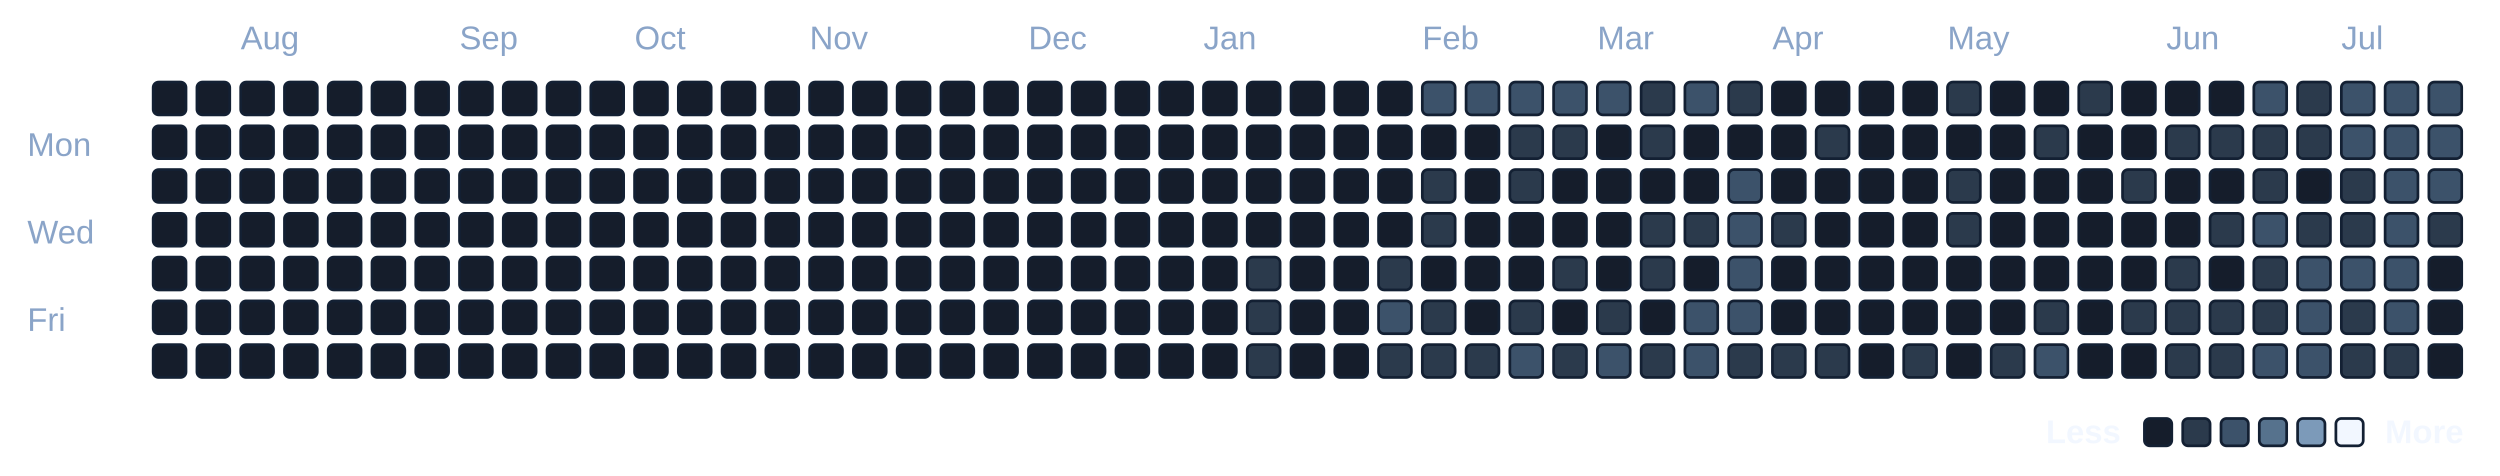
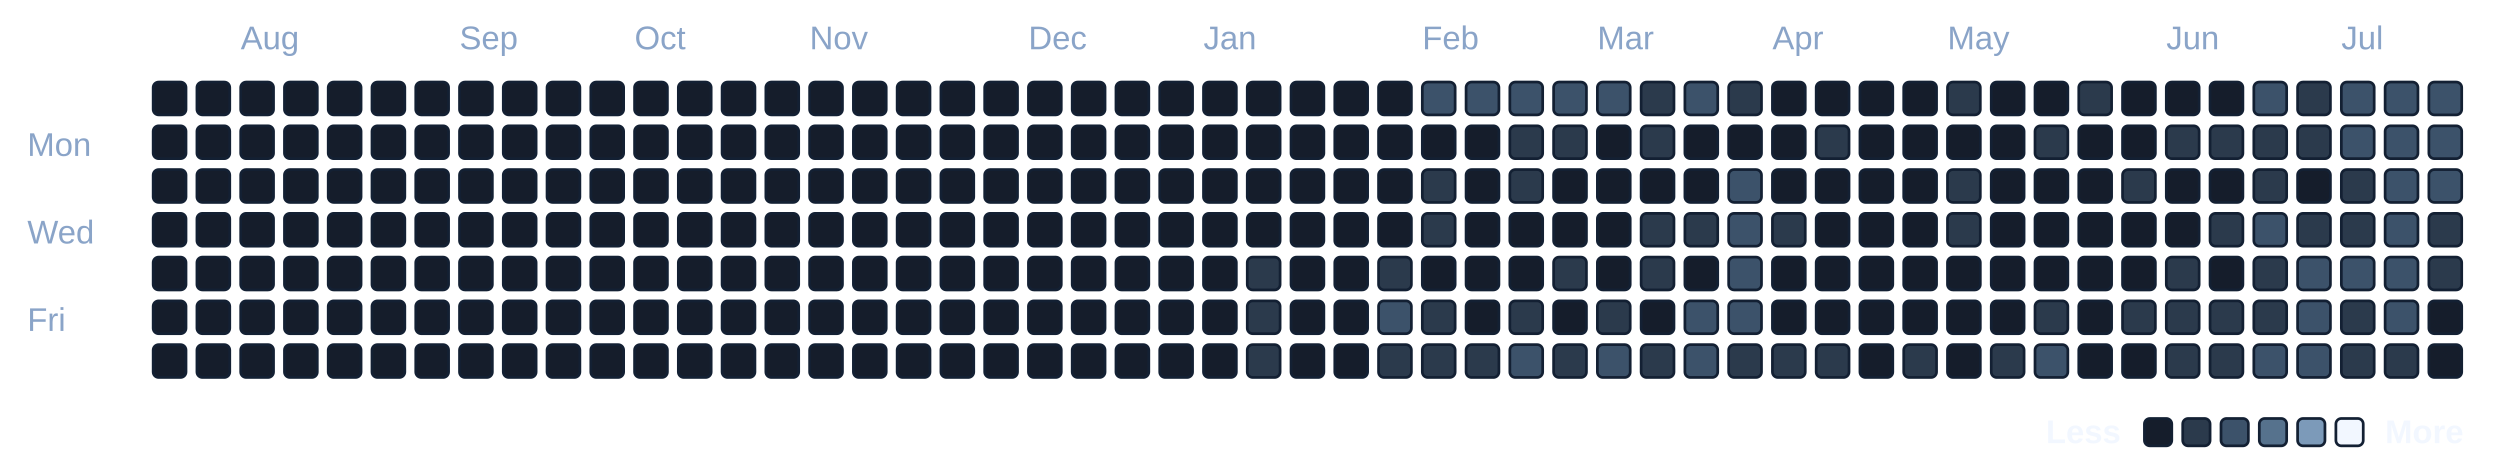
<svg xmlns="http://www.w3.org/2000/svg" baseProfile="tiny" height="174" version="1.2" width="914">
  <defs />
  <text fill="#8AA4C8" font-family="Segoe UI, Arial, sans-serif" font-size="12px" x="88" y="18">Aug</text>
  <text fill="#8AA4C8" font-family="Segoe UI, Arial, sans-serif" font-size="12px" x="168" y="18">Sep</text>
  <text fill="#8AA4C8" font-family="Segoe UI, Arial, sans-serif" font-size="12px" x="232" y="18">Oct</text>
  <text fill="#8AA4C8" font-family="Segoe UI, Arial, sans-serif" font-size="12px" x="296" y="18">Nov</text>
  <text fill="#8AA4C8" font-family="Segoe UI, Arial, sans-serif" font-size="12px" x="376" y="18">Dec</text>
  <text fill="#8AA4C8" font-family="Segoe UI, Arial, sans-serif" font-size="12px" x="440" y="18">Jan</text>
  <text fill="#8AA4C8" font-family="Segoe UI, Arial, sans-serif" font-size="12px" x="520" y="18">Feb</text>
  <text fill="#8AA4C8" font-family="Segoe UI, Arial, sans-serif" font-size="12px" x="584" y="18">Mar</text>
  <text fill="#8AA4C8" font-family="Segoe UI, Arial, sans-serif" font-size="12px" x="648" y="18">Apr</text>
  <text fill="#8AA4C8" font-family="Segoe UI, Arial, sans-serif" font-size="12px" x="712" y="18">May</text>
  <text fill="#8AA4C8" font-family="Segoe UI, Arial, sans-serif" font-size="12px" x="792" y="18">Jun</text>
  <text fill="#8AA4C8" font-family="Segoe UI, Arial, sans-serif" font-size="12px" x="856" y="18">Jul</text>
  <text fill="#8AA4C8" font-family="Segoe UI, Arial, sans-serif" font-size="12px" x="10" y="57">Mon</text>
  <text fill="#8AA4C8" font-family="Segoe UI, Arial, sans-serif" font-size="12px" x="10" y="89">Wed</text>
  <text fill="#8AA4C8" font-family="Segoe UI, Arial, sans-serif" font-size="12px" x="10" y="121">Fri</text>
  <rect fill="#151D2B" height="12" rx="2" ry="2" stroke="#132033" stroke-width="1" width="12" x="56" y="30" />
  <rect fill="#151D2B" height="12" rx="2" ry="2" stroke="#132033" stroke-width="1" width="12" x="56" y="46" />
  <rect fill="#151D2B" height="12" rx="2" ry="2" stroke="#132033" stroke-width="1" width="12" x="56" y="62" />
  <rect fill="#151D2B" height="12" rx="2" ry="2" stroke="#132033" stroke-width="1" width="12" x="56" y="78" />
  <rect fill="#151D2B" height="12" rx="2" ry="2" stroke="#132033" stroke-width="1" width="12" x="56" y="94" />
  <rect fill="#151D2B" height="12" rx="2" ry="2" stroke="#132033" stroke-width="1" width="12" x="56" y="110" />
  <rect fill="#151D2B" height="12" rx="2" ry="2" stroke="#132033" stroke-width="1" width="12" x="56" y="126" />
  <rect fill="#151D2B" height="12" rx="2" ry="2" stroke="#132033" stroke-width="1" width="12" x="72" y="30" />
  <rect fill="#151D2B" height="12" rx="2" ry="2" stroke="#132033" stroke-width="1" width="12" x="72" y="46" />
  <rect fill="#151D2B" height="12" rx="2" ry="2" stroke="#132033" stroke-width="1" width="12" x="72" y="62" />
  <rect fill="#151D2B" height="12" rx="2" ry="2" stroke="#132033" stroke-width="1" width="12" x="72" y="78" />
  <rect fill="#151D2B" height="12" rx="2" ry="2" stroke="#132033" stroke-width="1" width="12" x="72" y="94" />
  <rect fill="#151D2B" height="12" rx="2" ry="2" stroke="#132033" stroke-width="1" width="12" x="72" y="110" />
  <rect fill="#151D2B" height="12" rx="2" ry="2" stroke="#132033" stroke-width="1" width="12" x="72" y="126" />
  <rect fill="#151D2B" height="12" rx="2" ry="2" stroke="#132033" stroke-width="1" width="12" x="88" y="30" />
  <rect fill="#151D2B" height="12" rx="2" ry="2" stroke="#132033" stroke-width="1" width="12" x="88" y="46" />
  <rect fill="#151D2B" height="12" rx="2" ry="2" stroke="#132033" stroke-width="1" width="12" x="88" y="62" />
  <rect fill="#151D2B" height="12" rx="2" ry="2" stroke="#132033" stroke-width="1" width="12" x="88" y="78" />
  <rect fill="#151D2B" height="12" rx="2" ry="2" stroke="#132033" stroke-width="1" width="12" x="88" y="94" />
  <rect fill="#151D2B" height="12" rx="2" ry="2" stroke="#132033" stroke-width="1" width="12" x="88" y="110" />
  <rect fill="#151D2B" height="12" rx="2" ry="2" stroke="#132033" stroke-width="1" width="12" x="88" y="126" />
  <rect fill="#151D2B" height="12" rx="2" ry="2" stroke="#132033" stroke-width="1" width="12" x="104" y="30" />
  <rect fill="#151D2B" height="12" rx="2" ry="2" stroke="#132033" stroke-width="1" width="12" x="104" y="46" />
  <rect fill="#151D2B" height="12" rx="2" ry="2" stroke="#132033" stroke-width="1" width="12" x="104" y="62" />
  <rect fill="#151D2B" height="12" rx="2" ry="2" stroke="#132033" stroke-width="1" width="12" x="104" y="78" />
  <rect fill="#151D2B" height="12" rx="2" ry="2" stroke="#132033" stroke-width="1" width="12" x="104" y="94" />
  <rect fill="#151D2B" height="12" rx="2" ry="2" stroke="#132033" stroke-width="1" width="12" x="104" y="110" />
  <rect fill="#151D2B" height="12" rx="2" ry="2" stroke="#132033" stroke-width="1" width="12" x="104" y="126" />
  <rect fill="#151D2B" height="12" rx="2" ry="2" stroke="#132033" stroke-width="1" width="12" x="120" y="30" />
  <rect fill="#151D2B" height="12" rx="2" ry="2" stroke="#132033" stroke-width="1" width="12" x="120" y="46" />
  <rect fill="#151D2B" height="12" rx="2" ry="2" stroke="#132033" stroke-width="1" width="12" x="120" y="62" />
  <rect fill="#151D2B" height="12" rx="2" ry="2" stroke="#132033" stroke-width="1" width="12" x="120" y="78" />
  <rect fill="#151D2B" height="12" rx="2" ry="2" stroke="#132033" stroke-width="1" width="12" x="120" y="94" />
  <rect fill="#151D2B" height="12" rx="2" ry="2" stroke="#132033" stroke-width="1" width="12" x="120" y="110" />
  <rect fill="#151D2B" height="12" rx="2" ry="2" stroke="#132033" stroke-width="1" width="12" x="120" y="126" />
  <rect fill="#151D2B" height="12" rx="2" ry="2" stroke="#132033" stroke-width="1" width="12" x="136" y="30" />
  <rect fill="#151D2B" height="12" rx="2" ry="2" stroke="#132033" stroke-width="1" width="12" x="136" y="46" />
  <rect fill="#151D2B" height="12" rx="2" ry="2" stroke="#132033" stroke-width="1" width="12" x="136" y="62" />
  <rect fill="#151D2B" height="12" rx="2" ry="2" stroke="#132033" stroke-width="1" width="12" x="136" y="78" />
  <rect fill="#151D2B" height="12" rx="2" ry="2" stroke="#132033" stroke-width="1" width="12" x="136" y="94" />
  <rect fill="#151D2B" height="12" rx="2" ry="2" stroke="#132033" stroke-width="1" width="12" x="136" y="110" />
  <rect fill="#151D2B" height="12" rx="2" ry="2" stroke="#132033" stroke-width="1" width="12" x="136" y="126" />
  <rect fill="#151D2B" height="12" rx="2" ry="2" stroke="#132033" stroke-width="1" width="12" x="152" y="30" />
  <rect fill="#151D2B" height="12" rx="2" ry="2" stroke="#132033" stroke-width="1" width="12" x="152" y="46" />
  <rect fill="#151D2B" height="12" rx="2" ry="2" stroke="#132033" stroke-width="1" width="12" x="152" y="62" />
  <rect fill="#151D2B" height="12" rx="2" ry="2" stroke="#132033" stroke-width="1" width="12" x="152" y="78" />
  <rect fill="#151D2B" height="12" rx="2" ry="2" stroke="#132033" stroke-width="1" width="12" x="152" y="94" />
  <rect fill="#151D2B" height="12" rx="2" ry="2" stroke="#132033" stroke-width="1" width="12" x="152" y="110" />
  <rect fill="#151D2B" height="12" rx="2" ry="2" stroke="#132033" stroke-width="1" width="12" x="152" y="126" />
  <rect fill="#151D2B" height="12" rx="2" ry="2" stroke="#132033" stroke-width="1" width="12" x="168" y="30" />
  <rect fill="#151D2B" height="12" rx="2" ry="2" stroke="#132033" stroke-width="1" width="12" x="168" y="46" />
  <rect fill="#151D2B" height="12" rx="2" ry="2" stroke="#132033" stroke-width="1" width="12" x="168" y="62" />
  <rect fill="#151D2B" height="12" rx="2" ry="2" stroke="#132033" stroke-width="1" width="12" x="168" y="78" />
  <rect fill="#151D2B" height="12" rx="2" ry="2" stroke="#132033" stroke-width="1" width="12" x="168" y="94" />
  <rect fill="#151D2B" height="12" rx="2" ry="2" stroke="#132033" stroke-width="1" width="12" x="168" y="110" />
  <rect fill="#151D2B" height="12" rx="2" ry="2" stroke="#132033" stroke-width="1" width="12" x="168" y="126" />
  <rect fill="#151D2B" height="12" rx="2" ry="2" stroke="#132033" stroke-width="1" width="12" x="184" y="30" />
  <rect fill="#151D2B" height="12" rx="2" ry="2" stroke="#132033" stroke-width="1" width="12" x="184" y="46" />
  <rect fill="#151D2B" height="12" rx="2" ry="2" stroke="#132033" stroke-width="1" width="12" x="184" y="62" />
  <rect fill="#151D2B" height="12" rx="2" ry="2" stroke="#132033" stroke-width="1" width="12" x="184" y="78" />
  <rect fill="#151D2B" height="12" rx="2" ry="2" stroke="#132033" stroke-width="1" width="12" x="184" y="94" />
  <rect fill="#151D2B" height="12" rx="2" ry="2" stroke="#132033" stroke-width="1" width="12" x="184" y="110" />
  <rect fill="#151D2B" height="12" rx="2" ry="2" stroke="#132033" stroke-width="1" width="12" x="184" y="126" />
  <rect fill="#151D2B" height="12" rx="2" ry="2" stroke="#132033" stroke-width="1" width="12" x="200" y="30" />
  <rect fill="#151D2B" height="12" rx="2" ry="2" stroke="#132033" stroke-width="1" width="12" x="200" y="46" />
  <rect fill="#151D2B" height="12" rx="2" ry="2" stroke="#132033" stroke-width="1" width="12" x="200" y="62" />
  <rect fill="#151D2B" height="12" rx="2" ry="2" stroke="#132033" stroke-width="1" width="12" x="200" y="78" />
  <rect fill="#151D2B" height="12" rx="2" ry="2" stroke="#132033" stroke-width="1" width="12" x="200" y="94" />
  <rect fill="#151D2B" height="12" rx="2" ry="2" stroke="#132033" stroke-width="1" width="12" x="200" y="110" />
  <rect fill="#151D2B" height="12" rx="2" ry="2" stroke="#132033" stroke-width="1" width="12" x="200" y="126" />
  <rect fill="#151D2B" height="12" rx="2" ry="2" stroke="#132033" stroke-width="1" width="12" x="216" y="30" />
  <rect fill="#151D2B" height="12" rx="2" ry="2" stroke="#132033" stroke-width="1" width="12" x="216" y="46" />
  <rect fill="#151D2B" height="12" rx="2" ry="2" stroke="#132033" stroke-width="1" width="12" x="216" y="62" />
  <rect fill="#151D2B" height="12" rx="2" ry="2" stroke="#132033" stroke-width="1" width="12" x="216" y="78" />
  <rect fill="#151D2B" height="12" rx="2" ry="2" stroke="#132033" stroke-width="1" width="12" x="216" y="94" />
  <rect fill="#151D2B" height="12" rx="2" ry="2" stroke="#132033" stroke-width="1" width="12" x="216" y="110" />
  <rect fill="#151D2B" height="12" rx="2" ry="2" stroke="#132033" stroke-width="1" width="12" x="216" y="126" />
  <rect fill="#151D2B" height="12" rx="2" ry="2" stroke="#132033" stroke-width="1" width="12" x="232" y="30" />
  <rect fill="#151D2B" height="12" rx="2" ry="2" stroke="#132033" stroke-width="1" width="12" x="232" y="46" />
  <rect fill="#151D2B" height="12" rx="2" ry="2" stroke="#132033" stroke-width="1" width="12" x="232" y="62" />
  <rect fill="#151D2B" height="12" rx="2" ry="2" stroke="#132033" stroke-width="1" width="12" x="232" y="78" />
  <rect fill="#151D2B" height="12" rx="2" ry="2" stroke="#132033" stroke-width="1" width="12" x="232" y="94" />
  <rect fill="#151D2B" height="12" rx="2" ry="2" stroke="#132033" stroke-width="1" width="12" x="232" y="110" />
  <rect fill="#151D2B" height="12" rx="2" ry="2" stroke="#132033" stroke-width="1" width="12" x="232" y="126" />
  <rect fill="#151D2B" height="12" rx="2" ry="2" stroke="#132033" stroke-width="1" width="12" x="248" y="30" />
  <rect fill="#151D2B" height="12" rx="2" ry="2" stroke="#132033" stroke-width="1" width="12" x="248" y="46" />
  <rect fill="#151D2B" height="12" rx="2" ry="2" stroke="#132033" stroke-width="1" width="12" x="248" y="62" />
  <rect fill="#151D2B" height="12" rx="2" ry="2" stroke="#132033" stroke-width="1" width="12" x="248" y="78" />
  <rect fill="#151D2B" height="12" rx="2" ry="2" stroke="#132033" stroke-width="1" width="12" x="248" y="94" />
  <rect fill="#151D2B" height="12" rx="2" ry="2" stroke="#132033" stroke-width="1" width="12" x="248" y="110" />
  <rect fill="#151D2B" height="12" rx="2" ry="2" stroke="#132033" stroke-width="1" width="12" x="248" y="126" />
  <rect fill="#151D2B" height="12" rx="2" ry="2" stroke="#132033" stroke-width="1" width="12" x="264" y="30" />
  <rect fill="#151D2B" height="12" rx="2" ry="2" stroke="#132033" stroke-width="1" width="12" x="264" y="46" />
  <rect fill="#151D2B" height="12" rx="2" ry="2" stroke="#132033" stroke-width="1" width="12" x="264" y="62" />
  <rect fill="#151D2B" height="12" rx="2" ry="2" stroke="#132033" stroke-width="1" width="12" x="264" y="78" />
  <rect fill="#151D2B" height="12" rx="2" ry="2" stroke="#132033" stroke-width="1" width="12" x="264" y="94" />
  <rect fill="#151D2B" height="12" rx="2" ry="2" stroke="#132033" stroke-width="1" width="12" x="264" y="110" />
  <rect fill="#151D2B" height="12" rx="2" ry="2" stroke="#132033" stroke-width="1" width="12" x="264" y="126" />
  <rect fill="#151D2B" height="12" rx="2" ry="2" stroke="#132033" stroke-width="1" width="12" x="280" y="30" />
  <rect fill="#151D2B" height="12" rx="2" ry="2" stroke="#132033" stroke-width="1" width="12" x="280" y="46" />
  <rect fill="#151D2B" height="12" rx="2" ry="2" stroke="#132033" stroke-width="1" width="12" x="280" y="62" />
  <rect fill="#151D2B" height="12" rx="2" ry="2" stroke="#132033" stroke-width="1" width="12" x="280" y="78" />
  <rect fill="#151D2B" height="12" rx="2" ry="2" stroke="#132033" stroke-width="1" width="12" x="280" y="94" />
  <rect fill="#151D2B" height="12" rx="2" ry="2" stroke="#132033" stroke-width="1" width="12" x="280" y="110" />
  <rect fill="#151D2B" height="12" rx="2" ry="2" stroke="#132033" stroke-width="1" width="12" x="280" y="126" />
  <rect fill="#151D2B" height="12" rx="2" ry="2" stroke="#132033" stroke-width="1" width="12" x="296" y="30" />
  <rect fill="#151D2B" height="12" rx="2" ry="2" stroke="#132033" stroke-width="1" width="12" x="296" y="46" />
  <rect fill="#151D2B" height="12" rx="2" ry="2" stroke="#132033" stroke-width="1" width="12" x="296" y="62" />
  <rect fill="#151D2B" height="12" rx="2" ry="2" stroke="#132033" stroke-width="1" width="12" x="296" y="78" />
  <rect fill="#151D2B" height="12" rx="2" ry="2" stroke="#132033" stroke-width="1" width="12" x="296" y="94" />
  <rect fill="#151D2B" height="12" rx="2" ry="2" stroke="#132033" stroke-width="1" width="12" x="296" y="110" />
  <rect fill="#151D2B" height="12" rx="2" ry="2" stroke="#132033" stroke-width="1" width="12" x="296" y="126" />
  <rect fill="#151D2B" height="12" rx="2" ry="2" stroke="#132033" stroke-width="1" width="12" x="312" y="30" />
  <rect fill="#151D2B" height="12" rx="2" ry="2" stroke="#132033" stroke-width="1" width="12" x="312" y="46" />
  <rect fill="#151D2B" height="12" rx="2" ry="2" stroke="#132033" stroke-width="1" width="12" x="312" y="62" />
  <rect fill="#151D2B" height="12" rx="2" ry="2" stroke="#132033" stroke-width="1" width="12" x="312" y="78" />
  <rect fill="#151D2B" height="12" rx="2" ry="2" stroke="#132033" stroke-width="1" width="12" x="312" y="94" />
  <rect fill="#151D2B" height="12" rx="2" ry="2" stroke="#132033" stroke-width="1" width="12" x="312" y="110" />
  <rect fill="#151D2B" height="12" rx="2" ry="2" stroke="#132033" stroke-width="1" width="12" x="312" y="126" />
  <rect fill="#151D2B" height="12" rx="2" ry="2" stroke="#132033" stroke-width="1" width="12" x="328" y="30" />
  <rect fill="#151D2B" height="12" rx="2" ry="2" stroke="#132033" stroke-width="1" width="12" x="328" y="46" />
  <rect fill="#151D2B" height="12" rx="2" ry="2" stroke="#132033" stroke-width="1" width="12" x="328" y="62" />
  <rect fill="#151D2B" height="12" rx="2" ry="2" stroke="#132033" stroke-width="1" width="12" x="328" y="78" />
  <rect fill="#151D2B" height="12" rx="2" ry="2" stroke="#132033" stroke-width="1" width="12" x="328" y="94" />
  <rect fill="#151D2B" height="12" rx="2" ry="2" stroke="#132033" stroke-width="1" width="12" x="328" y="110" />
  <rect fill="#151D2B" height="12" rx="2" ry="2" stroke="#132033" stroke-width="1" width="12" x="328" y="126" />
  <rect fill="#151D2B" height="12" rx="2" ry="2" stroke="#132033" stroke-width="1" width="12" x="344" y="30" />
  <rect fill="#151D2B" height="12" rx="2" ry="2" stroke="#132033" stroke-width="1" width="12" x="344" y="46" />
  <rect fill="#151D2B" height="12" rx="2" ry="2" stroke="#132033" stroke-width="1" width="12" x="344" y="62" />
  <rect fill="#151D2B" height="12" rx="2" ry="2" stroke="#132033" stroke-width="1" width="12" x="344" y="78" />
  <rect fill="#151D2B" height="12" rx="2" ry="2" stroke="#132033" stroke-width="1" width="12" x="344" y="94" />
  <rect fill="#151D2B" height="12" rx="2" ry="2" stroke="#132033" stroke-width="1" width="12" x="344" y="110" />
  <rect fill="#151D2B" height="12" rx="2" ry="2" stroke="#132033" stroke-width="1" width="12" x="344" y="126" />
  <rect fill="#151D2B" height="12" rx="2" ry="2" stroke="#132033" stroke-width="1" width="12" x="360" y="30" />
  <rect fill="#151D2B" height="12" rx="2" ry="2" stroke="#132033" stroke-width="1" width="12" x="360" y="46" />
  <rect fill="#151D2B" height="12" rx="2" ry="2" stroke="#132033" stroke-width="1" width="12" x="360" y="62" />
  <rect fill="#151D2B" height="12" rx="2" ry="2" stroke="#132033" stroke-width="1" width="12" x="360" y="78" />
  <rect fill="#151D2B" height="12" rx="2" ry="2" stroke="#132033" stroke-width="1" width="12" x="360" y="94" />
  <rect fill="#151D2B" height="12" rx="2" ry="2" stroke="#132033" stroke-width="1" width="12" x="360" y="110" />
  <rect fill="#151D2B" height="12" rx="2" ry="2" stroke="#132033" stroke-width="1" width="12" x="360" y="126" />
  <rect fill="#151D2B" height="12" rx="2" ry="2" stroke="#132033" stroke-width="1" width="12" x="376" y="30" />
  <rect fill="#151D2B" height="12" rx="2" ry="2" stroke="#132033" stroke-width="1" width="12" x="376" y="46" />
  <rect fill="#151D2B" height="12" rx="2" ry="2" stroke="#132033" stroke-width="1" width="12" x="376" y="62" />
  <rect fill="#151D2B" height="12" rx="2" ry="2" stroke="#132033" stroke-width="1" width="12" x="376" y="78" />
  <rect fill="#151D2B" height="12" rx="2" ry="2" stroke="#132033" stroke-width="1" width="12" x="376" y="94" />
  <rect fill="#151D2B" height="12" rx="2" ry="2" stroke="#132033" stroke-width="1" width="12" x="376" y="110" />
  <rect fill="#151D2B" height="12" rx="2" ry="2" stroke="#132033" stroke-width="1" width="12" x="376" y="126" />
  <rect fill="#151D2B" height="12" rx="2" ry="2" stroke="#132033" stroke-width="1" width="12" x="392" y="30" />
  <rect fill="#151D2B" height="12" rx="2" ry="2" stroke="#132033" stroke-width="1" width="12" x="392" y="46" />
  <rect fill="#151D2B" height="12" rx="2" ry="2" stroke="#132033" stroke-width="1" width="12" x="392" y="62" />
  <rect fill="#151D2B" height="12" rx="2" ry="2" stroke="#132033" stroke-width="1" width="12" x="392" y="78" />
  <rect fill="#151D2B" height="12" rx="2" ry="2" stroke="#132033" stroke-width="1" width="12" x="392" y="94" />
  <rect fill="#151D2B" height="12" rx="2" ry="2" stroke="#132033" stroke-width="1" width="12" x="392" y="110" />
  <rect fill="#151D2B" height="12" rx="2" ry="2" stroke="#132033" stroke-width="1" width="12" x="392" y="126" />
  <rect fill="#151D2B" height="12" rx="2" ry="2" stroke="#132033" stroke-width="1" width="12" x="408" y="30" />
  <rect fill="#151D2B" height="12" rx="2" ry="2" stroke="#132033" stroke-width="1" width="12" x="408" y="46" />
  <rect fill="#151D2B" height="12" rx="2" ry="2" stroke="#132033" stroke-width="1" width="12" x="408" y="62" />
  <rect fill="#151D2B" height="12" rx="2" ry="2" stroke="#132033" stroke-width="1" width="12" x="408" y="78" />
  <rect fill="#151D2B" height="12" rx="2" ry="2" stroke="#132033" stroke-width="1" width="12" x="408" y="94" />
  <rect fill="#151D2B" height="12" rx="2" ry="2" stroke="#132033" stroke-width="1" width="12" x="408" y="110" />
  <rect fill="#151D2B" height="12" rx="2" ry="2" stroke="#132033" stroke-width="1" width="12" x="408" y="126" />
  <rect fill="#151D2B" height="12" rx="2" ry="2" stroke="#132033" stroke-width="1" width="12" x="424" y="30" />
  <rect fill="#151D2B" height="12" rx="2" ry="2" stroke="#132033" stroke-width="1" width="12" x="424" y="46" />
  <rect fill="#151D2B" height="12" rx="2" ry="2" stroke="#132033" stroke-width="1" width="12" x="424" y="62" />
  <rect fill="#151D2B" height="12" rx="2" ry="2" stroke="#132033" stroke-width="1" width="12" x="424" y="78" />
  <rect fill="#151D2B" height="12" rx="2" ry="2" stroke="#132033" stroke-width="1" width="12" x="424" y="94" />
  <rect fill="#151D2B" height="12" rx="2" ry="2" stroke="#132033" stroke-width="1" width="12" x="424" y="110" />
  <rect fill="#151D2B" height="12" rx="2" ry="2" stroke="#132033" stroke-width="1" width="12" x="424" y="126" />
  <rect fill="#151D2B" height="12" rx="2" ry="2" stroke="#132033" stroke-width="1" width="12" x="440" y="30" />
  <rect fill="#151D2B" height="12" rx="2" ry="2" stroke="#132033" stroke-width="1" width="12" x="440" y="46" />
  <rect fill="#151D2B" height="12" rx="2" ry="2" stroke="#132033" stroke-width="1" width="12" x="440" y="62" />
  <rect fill="#151D2B" height="12" rx="2" ry="2" stroke="#132033" stroke-width="1" width="12" x="440" y="78" />
  <rect fill="#151D2B" height="12" rx="2" ry="2" stroke="#132033" stroke-width="1" width="12" x="440" y="94" />
  <rect fill="#151D2B" height="12" rx="2" ry="2" stroke="#132033" stroke-width="1" width="12" x="440" y="110" />
  <rect fill="#151D2B" height="12" rx="2" ry="2" stroke="#132033" stroke-width="1" width="12" x="440" y="126" />
  <rect fill="#151D2B" height="12" rx="2" ry="2" stroke="#132033" stroke-width="1" width="12" x="456" y="30" />
  <rect fill="#151D2B" height="12" rx="2" ry="2" stroke="#132033" stroke-width="1" width="12" x="456" y="46" />
  <rect fill="#151D2B" height="12" rx="2" ry="2" stroke="#132033" stroke-width="1" width="12" x="456" y="62" />
  <rect fill="#151D2B" height="12" rx="2" ry="2" stroke="#132033" stroke-width="1" width="12" x="456" y="78" />
  <rect fill="#2B3A4C" height="12" rx="2" ry="2" stroke="#132033" stroke-width="1" width="12" x="456" y="94" />
  <rect fill="#2B3A4C" height="12" rx="2" ry="2" stroke="#132033" stroke-width="1" width="12" x="456" y="110" />
  <rect fill="#2B3A4C" height="12" rx="2" ry="2" stroke="#132033" stroke-width="1" width="12" x="456" y="126" />
  <rect fill="#151D2B" height="12" rx="2" ry="2" stroke="#132033" stroke-width="1" width="12" x="472" y="30" />
  <rect fill="#151D2B" height="12" rx="2" ry="2" stroke="#132033" stroke-width="1" width="12" x="472" y="46" />
  <rect fill="#151D2B" height="12" rx="2" ry="2" stroke="#132033" stroke-width="1" width="12" x="472" y="62" />
  <rect fill="#151D2B" height="12" rx="2" ry="2" stroke="#132033" stroke-width="1" width="12" x="472" y="78" />
  <rect fill="#151D2B" height="12" rx="2" ry="2" stroke="#132033" stroke-width="1" width="12" x="472" y="94" />
  <rect fill="#151D2B" height="12" rx="2" ry="2" stroke="#132033" stroke-width="1" width="12" x="472" y="110" />
  <rect fill="#151D2B" height="12" rx="2" ry="2" stroke="#132033" stroke-width="1" width="12" x="472" y="126" />
  <rect fill="#151D2B" height="12" rx="2" ry="2" stroke="#132033" stroke-width="1" width="12" x="488" y="30" />
  <rect fill="#151D2B" height="12" rx="2" ry="2" stroke="#132033" stroke-width="1" width="12" x="488" y="46" />
  <rect fill="#151D2B" height="12" rx="2" ry="2" stroke="#132033" stroke-width="1" width="12" x="488" y="62" />
  <rect fill="#151D2B" height="12" rx="2" ry="2" stroke="#132033" stroke-width="1" width="12" x="488" y="78" />
  <rect fill="#151D2B" height="12" rx="2" ry="2" stroke="#132033" stroke-width="1" width="12" x="488" y="94" />
  <rect fill="#151D2B" height="12" rx="2" ry="2" stroke="#132033" stroke-width="1" width="12" x="488" y="110" />
  <rect fill="#151D2B" height="12" rx="2" ry="2" stroke="#132033" stroke-width="1" width="12" x="488" y="126" />
  <rect fill="#151D2B" height="12" rx="2" ry="2" stroke="#132033" stroke-width="1" width="12" x="504" y="30" />
  <rect fill="#151D2B" height="12" rx="2" ry="2" stroke="#132033" stroke-width="1" width="12" x="504" y="46" />
  <rect fill="#151D2B" height="12" rx="2" ry="2" stroke="#132033" stroke-width="1" width="12" x="504" y="62" />
  <rect fill="#151D2B" height="12" rx="2" ry="2" stroke="#132033" stroke-width="1" width="12" x="504" y="78" />
  <rect fill="#2B3A4C" height="12" rx="2" ry="2" stroke="#132033" stroke-width="1" width="12" x="504" y="94" />
  <rect fill="#3C526A" height="12" rx="2" ry="2" stroke="#132033" stroke-width="1" width="12" x="504" y="110" />
  <rect fill="#2B3A4C" height="12" rx="2" ry="2" stroke="#132033" stroke-width="1" width="12" x="504" y="126" />
  <rect fill="#3C526A" height="12" rx="2" ry="2" stroke="#132033" stroke-width="1" width="12" x="520" y="30" />
  <rect fill="#151D2B" height="12" rx="2" ry="2" stroke="#132033" stroke-width="1" width="12" x="520" y="46" />
  <rect fill="#2B3A4C" height="12" rx="2" ry="2" stroke="#132033" stroke-width="1" width="12" x="520" y="62" />
  <rect fill="#2B3A4C" height="12" rx="2" ry="2" stroke="#132033" stroke-width="1" width="12" x="520" y="78" />
  <rect fill="#151D2B" height="12" rx="2" ry="2" stroke="#132033" stroke-width="1" width="12" x="520" y="94" />
  <rect fill="#2B3A4C" height="12" rx="2" ry="2" stroke="#132033" stroke-width="1" width="12" x="520" y="110" />
  <rect fill="#2B3A4C" height="12" rx="2" ry="2" stroke="#132033" stroke-width="1" width="12" x="520" y="126" />
  <rect fill="#3C526A" height="12" rx="2" ry="2" stroke="#132033" stroke-width="1" width="12" x="536" y="30" />
  <rect fill="#151D2B" height="12" rx="2" ry="2" stroke="#132033" stroke-width="1" width="12" x="536" y="46" />
  <rect fill="#151D2B" height="12" rx="2" ry="2" stroke="#132033" stroke-width="1" width="12" x="536" y="62" />
  <rect fill="#151D2B" height="12" rx="2" ry="2" stroke="#132033" stroke-width="1" width="12" x="536" y="78" />
  <rect fill="#151D2B" height="12" rx="2" ry="2" stroke="#132033" stroke-width="1" width="12" x="536" y="94" />
  <rect fill="#151D2B" height="12" rx="2" ry="2" stroke="#132033" stroke-width="1" width="12" x="536" y="110" />
  <rect fill="#2B3A4C" height="12" rx="2" ry="2" stroke="#132033" stroke-width="1" width="12" x="536" y="126" />
  <rect fill="#3C526A" height="12" rx="2" ry="2" stroke="#132033" stroke-width="1" width="12" x="552" y="30" />
  <rect fill="#2B3A4C" height="12" rx="2" ry="2" stroke="#132033" stroke-width="1" width="12" x="552" y="46" />
  <rect fill="#2B3A4C" height="12" rx="2" ry="2" stroke="#132033" stroke-width="1" width="12" x="552" y="62" />
  <rect fill="#151D2B" height="12" rx="2" ry="2" stroke="#132033" stroke-width="1" width="12" x="552" y="78" />
  <rect fill="#151D2B" height="12" rx="2" ry="2" stroke="#132033" stroke-width="1" width="12" x="552" y="94" />
  <rect fill="#2B3A4C" height="12" rx="2" ry="2" stroke="#132033" stroke-width="1" width="12" x="552" y="110" />
  <rect fill="#3C526A" height="12" rx="2" ry="2" stroke="#132033" stroke-width="1" width="12" x="552" y="126" />
  <rect fill="#3C526A" height="12" rx="2" ry="2" stroke="#132033" stroke-width="1" width="12" x="568" y="30" />
  <rect fill="#2B3A4C" height="12" rx="2" ry="2" stroke="#132033" stroke-width="1" width="12" x="568" y="46" />
  <rect fill="#151D2B" height="12" rx="2" ry="2" stroke="#132033" stroke-width="1" width="12" x="568" y="62" />
  <rect fill="#151D2B" height="12" rx="2" ry="2" stroke="#132033" stroke-width="1" width="12" x="568" y="78" />
  <rect fill="#2B3A4C" height="12" rx="2" ry="2" stroke="#132033" stroke-width="1" width="12" x="568" y="94" />
  <rect fill="#151D2B" height="12" rx="2" ry="2" stroke="#132033" stroke-width="1" width="12" x="568" y="110" />
  <rect fill="#2B3A4C" height="12" rx="2" ry="2" stroke="#132033" stroke-width="1" width="12" x="568" y="126" />
  <rect fill="#3C526A" height="12" rx="2" ry="2" stroke="#132033" stroke-width="1" width="12" x="584" y="30" />
  <rect fill="#151D2B" height="12" rx="2" ry="2" stroke="#132033" stroke-width="1" width="12" x="584" y="46" />
  <rect fill="#151D2B" height="12" rx="2" ry="2" stroke="#132033" stroke-width="1" width="12" x="584" y="62" />
  <rect fill="#151D2B" height="12" rx="2" ry="2" stroke="#132033" stroke-width="1" width="12" x="584" y="78" />
  <rect fill="#151D2B" height="12" rx="2" ry="2" stroke="#132033" stroke-width="1" width="12" x="584" y="94" />
  <rect fill="#2B3A4C" height="12" rx="2" ry="2" stroke="#132033" stroke-width="1" width="12" x="584" y="110" />
  <rect fill="#3C526A" height="12" rx="2" ry="2" stroke="#132033" stroke-width="1" width="12" x="584" y="126" />
  <rect fill="#2B3A4C" height="12" rx="2" ry="2" stroke="#132033" stroke-width="1" width="12" x="600" y="30" />
  <rect fill="#2B3A4C" height="12" rx="2" ry="2" stroke="#132033" stroke-width="1" width="12" x="600" y="46" />
  <rect fill="#151D2B" height="12" rx="2" ry="2" stroke="#132033" stroke-width="1" width="12" x="600" y="62" />
  <rect fill="#2B3A4C" height="12" rx="2" ry="2" stroke="#132033" stroke-width="1" width="12" x="600" y="78" />
  <rect fill="#2B3A4C" height="12" rx="2" ry="2" stroke="#132033" stroke-width="1" width="12" x="600" y="94" />
  <rect fill="#151D2B" height="12" rx="2" ry="2" stroke="#132033" stroke-width="1" width="12" x="600" y="110" />
  <rect fill="#2B3A4C" height="12" rx="2" ry="2" stroke="#132033" stroke-width="1" width="12" x="600" y="126" />
  <rect fill="#3C526A" height="12" rx="2" ry="2" stroke="#132033" stroke-width="1" width="12" x="616" y="30" />
  <rect fill="#151D2B" height="12" rx="2" ry="2" stroke="#132033" stroke-width="1" width="12" x="616" y="46" />
  <rect fill="#151D2B" height="12" rx="2" ry="2" stroke="#132033" stroke-width="1" width="12" x="616" y="62" />
  <rect fill="#2B3A4C" height="12" rx="2" ry="2" stroke="#132033" stroke-width="1" width="12" x="616" y="78" />
  <rect fill="#151D2B" height="12" rx="2" ry="2" stroke="#132033" stroke-width="1" width="12" x="616" y="94" />
  <rect fill="#3C526A" height="12" rx="2" ry="2" stroke="#132033" stroke-width="1" width="12" x="616" y="110" />
  <rect fill="#3C526A" height="12" rx="2" ry="2" stroke="#132033" stroke-width="1" width="12" x="616" y="126" />
  <rect fill="#2B3A4C" height="12" rx="2" ry="2" stroke="#132033" stroke-width="1" width="12" x="632" y="30" />
  <rect fill="#151D2B" height="12" rx="2" ry="2" stroke="#132033" stroke-width="1" width="12" x="632" y="46" />
  <rect fill="#3C526A" height="12" rx="2" ry="2" stroke="#132033" stroke-width="1" width="12" x="632" y="62" />
  <rect fill="#3C526A" height="12" rx="2" ry="2" stroke="#132033" stroke-width="1" width="12" x="632" y="78" />
  <rect fill="#3C526A" height="12" rx="2" ry="2" stroke="#132033" stroke-width="1" width="12" x="632" y="94" />
  <rect fill="#3C526A" height="12" rx="2" ry="2" stroke="#132033" stroke-width="1" width="12" x="632" y="110" />
  <rect fill="#2B3A4C" height="12" rx="2" ry="2" stroke="#132033" stroke-width="1" width="12" x="632" y="126" />
  <rect fill="#151D2B" height="12" rx="2" ry="2" stroke="#132033" stroke-width="1" width="12" x="648" y="30" />
  <rect fill="#151D2B" height="12" rx="2" ry="2" stroke="#132033" stroke-width="1" width="12" x="648" y="46" />
  <rect fill="#151D2B" height="12" rx="2" ry="2" stroke="#132033" stroke-width="1" width="12" x="648" y="62" />
  <rect fill="#2B3A4C" height="12" rx="2" ry="2" stroke="#132033" stroke-width="1" width="12" x="648" y="78" />
  <rect fill="#151D2B" height="12" rx="2" ry="2" stroke="#132033" stroke-width="1" width="12" x="648" y="94" />
  <rect fill="#151D2B" height="12" rx="2" ry="2" stroke="#132033" stroke-width="1" width="12" x="648" y="110" />
  <rect fill="#2B3A4C" height="12" rx="2" ry="2" stroke="#132033" stroke-width="1" width="12" x="648" y="126" />
  <rect fill="#151D2B" height="12" rx="2" ry="2" stroke="#132033" stroke-width="1" width="12" x="664" y="30" />
  <rect fill="#2B3A4C" height="12" rx="2" ry="2" stroke="#132033" stroke-width="1" width="12" x="664" y="46" />
  <rect fill="#151D2B" height="12" rx="2" ry="2" stroke="#132033" stroke-width="1" width="12" x="664" y="62" />
  <rect fill="#151D2B" height="12" rx="2" ry="2" stroke="#132033" stroke-width="1" width="12" x="664" y="78" />
  <rect fill="#151D2B" height="12" rx="2" ry="2" stroke="#132033" stroke-width="1" width="12" x="664" y="94" />
  <rect fill="#151D2B" height="12" rx="2" ry="2" stroke="#132033" stroke-width="1" width="12" x="664" y="110" />
  <rect fill="#2B3A4C" height="12" rx="2" ry="2" stroke="#132033" stroke-width="1" width="12" x="664" y="126" />
  <rect fill="#151D2B" height="12" rx="2" ry="2" stroke="#132033" stroke-width="1" width="12" x="680" y="30" />
  <rect fill="#151D2B" height="12" rx="2" ry="2" stroke="#132033" stroke-width="1" width="12" x="680" y="46" />
  <rect fill="#151D2B" height="12" rx="2" ry="2" stroke="#132033" stroke-width="1" width="12" x="680" y="62" />
  <rect fill="#151D2B" height="12" rx="2" ry="2" stroke="#132033" stroke-width="1" width="12" x="680" y="78" />
  <rect fill="#151D2B" height="12" rx="2" ry="2" stroke="#132033" stroke-width="1" width="12" x="680" y="94" />
  <rect fill="#151D2B" height="12" rx="2" ry="2" stroke="#132033" stroke-width="1" width="12" x="680" y="110" />
  <rect fill="#151D2B" height="12" rx="2" ry="2" stroke="#132033" stroke-width="1" width="12" x="680" y="126" />
  <rect fill="#151D2B" height="12" rx="2" ry="2" stroke="#132033" stroke-width="1" width="12" x="696" y="30" />
  <rect fill="#151D2B" height="12" rx="2" ry="2" stroke="#132033" stroke-width="1" width="12" x="696" y="46" />
  <rect fill="#151D2B" height="12" rx="2" ry="2" stroke="#132033" stroke-width="1" width="12" x="696" y="62" />
  <rect fill="#151D2B" height="12" rx="2" ry="2" stroke="#132033" stroke-width="1" width="12" x="696" y="78" />
  <rect fill="#151D2B" height="12" rx="2" ry="2" stroke="#132033" stroke-width="1" width="12" x="696" y="94" />
  <rect fill="#151D2B" height="12" rx="2" ry="2" stroke="#132033" stroke-width="1" width="12" x="696" y="110" />
  <rect fill="#2B3A4C" height="12" rx="2" ry="2" stroke="#132033" stroke-width="1" width="12" x="696" y="126" />
  <rect fill="#2B3A4C" height="12" rx="2" ry="2" stroke="#132033" stroke-width="1" width="12" x="712" y="30" />
  <rect fill="#151D2B" height="12" rx="2" ry="2" stroke="#132033" stroke-width="1" width="12" x="712" y="46" />
  <rect fill="#2B3A4C" height="12" rx="2" ry="2" stroke="#132033" stroke-width="1" width="12" x="712" y="62" />
  <rect fill="#2B3A4C" height="12" rx="2" ry="2" stroke="#132033" stroke-width="1" width="12" x="712" y="78" />
  <rect fill="#151D2B" height="12" rx="2" ry="2" stroke="#132033" stroke-width="1" width="12" x="712" y="94" />
  <rect fill="#151D2B" height="12" rx="2" ry="2" stroke="#132033" stroke-width="1" width="12" x="712" y="110" />
  <rect fill="#151D2B" height="12" rx="2" ry="2" stroke="#132033" stroke-width="1" width="12" x="712" y="126" />
  <rect fill="#151D2B" height="12" rx="2" ry="2" stroke="#132033" stroke-width="1" width="12" x="728" y="30" />
  <rect fill="#151D2B" height="12" rx="2" ry="2" stroke="#132033" stroke-width="1" width="12" x="728" y="46" />
  <rect fill="#151D2B" height="12" rx="2" ry="2" stroke="#132033" stroke-width="1" width="12" x="728" y="62" />
  <rect fill="#151D2B" height="12" rx="2" ry="2" stroke="#132033" stroke-width="1" width="12" x="728" y="78" />
  <rect fill="#151D2B" height="12" rx="2" ry="2" stroke="#132033" stroke-width="1" width="12" x="728" y="94" />
  <rect fill="#151D2B" height="12" rx="2" ry="2" stroke="#132033" stroke-width="1" width="12" x="728" y="110" />
  <rect fill="#2B3A4C" height="12" rx="2" ry="2" stroke="#132033" stroke-width="1" width="12" x="728" y="126" />
  <rect fill="#151D2B" height="12" rx="2" ry="2" stroke="#132033" stroke-width="1" width="12" x="744" y="30" />
  <rect fill="#2B3A4C" height="12" rx="2" ry="2" stroke="#132033" stroke-width="1" width="12" x="744" y="46" />
  <rect fill="#151D2B" height="12" rx="2" ry="2" stroke="#132033" stroke-width="1" width="12" x="744" y="62" />
  <rect fill="#151D2B" height="12" rx="2" ry="2" stroke="#132033" stroke-width="1" width="12" x="744" y="78" />
  <rect fill="#151D2B" height="12" rx="2" ry="2" stroke="#132033" stroke-width="1" width="12" x="744" y="94" />
  <rect fill="#2B3A4C" height="12" rx="2" ry="2" stroke="#132033" stroke-width="1" width="12" x="744" y="110" />
  <rect fill="#3C526A" height="12" rx="2" ry="2" stroke="#132033" stroke-width="1" width="12" x="744" y="126" />
  <rect fill="#2B3A4C" height="12" rx="2" ry="2" stroke="#132033" stroke-width="1" width="12" x="760" y="30" />
  <rect fill="#151D2B" height="12" rx="2" ry="2" stroke="#132033" stroke-width="1" width="12" x="760" y="46" />
  <rect fill="#151D2B" height="12" rx="2" ry="2" stroke="#132033" stroke-width="1" width="12" x="760" y="62" />
  <rect fill="#151D2B" height="12" rx="2" ry="2" stroke="#132033" stroke-width="1" width="12" x="760" y="78" />
  <rect fill="#151D2B" height="12" rx="2" ry="2" stroke="#132033" stroke-width="1" width="12" x="760" y="94" />
  <rect fill="#151D2B" height="12" rx="2" ry="2" stroke="#132033" stroke-width="1" width="12" x="760" y="110" />
  <rect fill="#151D2B" height="12" rx="2" ry="2" stroke="#132033" stroke-width="1" width="12" x="760" y="126" />
  <rect fill="#151D2B" height="12" rx="2" ry="2" stroke="#132033" stroke-width="1" width="12" x="776" y="30" />
  <rect fill="#151D2B" height="12" rx="2" ry="2" stroke="#132033" stroke-width="1" width="12" x="776" y="46" />
  <rect fill="#2B3A4C" height="12" rx="2" ry="2" stroke="#132033" stroke-width="1" width="12" x="776" y="62" />
  <rect fill="#151D2B" height="12" rx="2" ry="2" stroke="#132033" stroke-width="1" width="12" x="776" y="78" />
  <rect fill="#151D2B" height="12" rx="2" ry="2" stroke="#132033" stroke-width="1" width="12" x="776" y="94" />
  <rect fill="#2B3A4C" height="12" rx="2" ry="2" stroke="#132033" stroke-width="1" width="12" x="776" y="110" />
  <rect fill="#151D2B" height="12" rx="2" ry="2" stroke="#132033" stroke-width="1" width="12" x="776" y="126" />
  <rect fill="#151D2B" height="12" rx="2" ry="2" stroke="#132033" stroke-width="1" width="12" x="792" y="30" />
  <rect fill="#2B3A4C" height="12" rx="2" ry="2" stroke="#132033" stroke-width="1" width="12" x="792" y="46" />
  <rect fill="#151D2B" height="12" rx="2" ry="2" stroke="#132033" stroke-width="1" width="12" x="792" y="62" />
  <rect fill="#151D2B" height="12" rx="2" ry="2" stroke="#132033" stroke-width="1" width="12" x="792" y="78" />
  <rect fill="#2B3A4C" height="12" rx="2" ry="2" stroke="#132033" stroke-width="1" width="12" x="792" y="94" />
  <rect fill="#2B3A4C" height="12" rx="2" ry="2" stroke="#132033" stroke-width="1" width="12" x="792" y="110" />
  <rect fill="#2B3A4C" height="12" rx="2" ry="2" stroke="#132033" stroke-width="1" width="12" x="792" y="126" />
  <rect fill="#151D2B" height="12" rx="2" ry="2" stroke="#132033" stroke-width="1" width="12" x="808" y="30" />
  <rect fill="#2B3A4C" height="12" rx="2" ry="2" stroke="#132033" stroke-width="1" width="12" x="808" y="46" />
  <rect fill="#151D2B" height="12" rx="2" ry="2" stroke="#132033" stroke-width="1" width="12" x="808" y="62" />
  <rect fill="#2B3A4C" height="12" rx="2" ry="2" stroke="#132033" stroke-width="1" width="12" x="808" y="78" />
  <rect fill="#151D2B" height="12" rx="2" ry="2" stroke="#132033" stroke-width="1" width="12" x="808" y="94" />
  <rect fill="#2B3A4C" height="12" rx="2" ry="2" stroke="#132033" stroke-width="1" width="12" x="808" y="110" />
  <rect fill="#2B3A4C" height="12" rx="2" ry="2" stroke="#132033" stroke-width="1" width="12" x="808" y="126" />
  <rect fill="#3C526A" height="12" rx="2" ry="2" stroke="#132033" stroke-width="1" width="12" x="824" y="30" />
  <rect fill="#2B3A4C" height="12" rx="2" ry="2" stroke="#132033" stroke-width="1" width="12" x="824" y="46" />
  <rect fill="#2B3A4C" height="12" rx="2" ry="2" stroke="#132033" stroke-width="1" width="12" x="824" y="62" />
  <rect fill="#3C526A" height="12" rx="2" ry="2" stroke="#132033" stroke-width="1" width="12" x="824" y="78" />
  <rect fill="#2B3A4C" height="12" rx="2" ry="2" stroke="#132033" stroke-width="1" width="12" x="824" y="94" />
  <rect fill="#2B3A4C" height="12" rx="2" ry="2" stroke="#132033" stroke-width="1" width="12" x="824" y="110" />
  <rect fill="#3C526A" height="12" rx="2" ry="2" stroke="#132033" stroke-width="1" width="12" x="824" y="126" />
  <rect fill="#2B3A4C" height="12" rx="2" ry="2" stroke="#132033" stroke-width="1" width="12" x="840" y="30" />
  <rect fill="#2B3A4C" height="12" rx="2" ry="2" stroke="#132033" stroke-width="1" width="12" x="840" y="46" />
  <rect fill="#151D2B" height="12" rx="2" ry="2" stroke="#132033" stroke-width="1" width="12" x="840" y="62" />
  <rect fill="#2B3A4C" height="12" rx="2" ry="2" stroke="#132033" stroke-width="1" width="12" x="840" y="78" />
  <rect fill="#3C526A" height="12" rx="2" ry="2" stroke="#132033" stroke-width="1" width="12" x="840" y="94" />
  <rect fill="#3C526A" height="12" rx="2" ry="2" stroke="#132033" stroke-width="1" width="12" x="840" y="110" />
  <rect fill="#3C526A" height="12" rx="2" ry="2" stroke="#132033" stroke-width="1" width="12" x="840" y="126" />
  <rect fill="#3C526A" height="12" rx="2" ry="2" stroke="#132033" stroke-width="1" width="12" x="856" y="30" />
  <rect fill="#3C526A" height="12" rx="2" ry="2" stroke="#132033" stroke-width="1" width="12" x="856" y="46" />
  <rect fill="#2B3A4C" height="12" rx="2" ry="2" stroke="#132033" stroke-width="1" width="12" x="856" y="62" />
  <rect fill="#2B3A4C" height="12" rx="2" ry="2" stroke="#132033" stroke-width="1" width="12" x="856" y="78" />
  <rect fill="#3C526A" height="12" rx="2" ry="2" stroke="#132033" stroke-width="1" width="12" x="856" y="94" />
  <rect fill="#2B3A4C" height="12" rx="2" ry="2" stroke="#132033" stroke-width="1" width="12" x="856" y="110" />
  <rect fill="#2B3A4C" height="12" rx="2" ry="2" stroke="#132033" stroke-width="1" width="12" x="856" y="126" />
  <rect fill="#3C526A" height="12" rx="2" ry="2" stroke="#132033" stroke-width="1" width="12" x="872" y="30" />
  <rect fill="#3C526A" height="12" rx="2" ry="2" stroke="#132033" stroke-width="1" width="12" x="872" y="46" />
  <rect fill="#3C526A" height="12" rx="2" ry="2" stroke="#132033" stroke-width="1" width="12" x="872" y="62" />
  <rect fill="#3C526A" height="12" rx="2" ry="2" stroke="#132033" stroke-width="1" width="12" x="872" y="78" />
  <rect fill="#3C526A" height="12" rx="2" ry="2" stroke="#132033" stroke-width="1" width="12" x="872" y="94" />
  <rect fill="#3C526A" height="12" rx="2" ry="2" stroke="#132033" stroke-width="1" width="12" x="872" y="110" />
  <rect fill="#2B3A4C" height="12" rx="2" ry="2" stroke="#132033" stroke-width="1" width="12" x="872" y="126" />
  <rect fill="#3C526A" height="12" rx="2" ry="2" stroke="#132033" stroke-width="1" width="12" x="888" y="30" />
  <rect fill="#3C526A" height="12" rx="2" ry="2" stroke="#132033" stroke-width="1" width="12" x="888" y="46" />
  <rect fill="#3C526A" height="12" rx="2" ry="2" stroke="#132033" stroke-width="1" width="12" x="888" y="62" />
  <rect fill="#2B3A4C" height="12" rx="2" ry="2" stroke="#132033" stroke-width="1" width="12" x="888" y="78" />
-   <rect fill="#151D2B" height="12" rx="2" ry="2" stroke="#132033" stroke-width="1" width="12" x="888" y="94" />
+   <rect fill="#2B3A4C" height="12" rx="2" ry="2" stroke="#132033" stroke-width="1" width="12" x="888" y="94" />
  <rect fill="#151D2B" height="12" rx="2" ry="2" stroke="#132033" stroke-width="1" width="12" x="888" y="110" />
  <rect fill="#151D2B" height="12" rx="2" ry="2" stroke="#132033" stroke-width="1" width="12" x="888" y="126" />
  <text fill="#F2F7FF" font-family="Segoe UI, Arial, sans-serif" font-size="12px" font-weight="600" x="748" y="162">Less</text>
  <rect fill="#151D2B" height="10" rx="2" ry="2" stroke="#132033" stroke-width="1" width="10" x="784" y="153" />
  <rect fill="#2B3A4C" height="10" rx="2" ry="2" stroke="#132033" stroke-width="1" width="10" x="798" y="153" />
  <rect fill="#3C526A" height="10" rx="2" ry="2" stroke="#132033" stroke-width="1" width="10" x="812" y="153" />
  <rect fill="#56728D" height="10" rx="2" ry="2" stroke="#132033" stroke-width="1" width="10" x="826" y="153" />
  <rect fill="#7C9AB9" height="10" rx="2" ry="2" stroke="#132033" stroke-width="1" width="10" x="840" y="153" />
  <rect fill="#F2F7FF" height="10" rx="2" ry="2" stroke="#132033" stroke-width="1" width="10" x="854" y="153" />
  <text fill="#F2F7FF" font-family="Segoe UI, Arial, sans-serif" font-size="12px" font-weight="600" x="872" y="162">More</text>
</svg>
